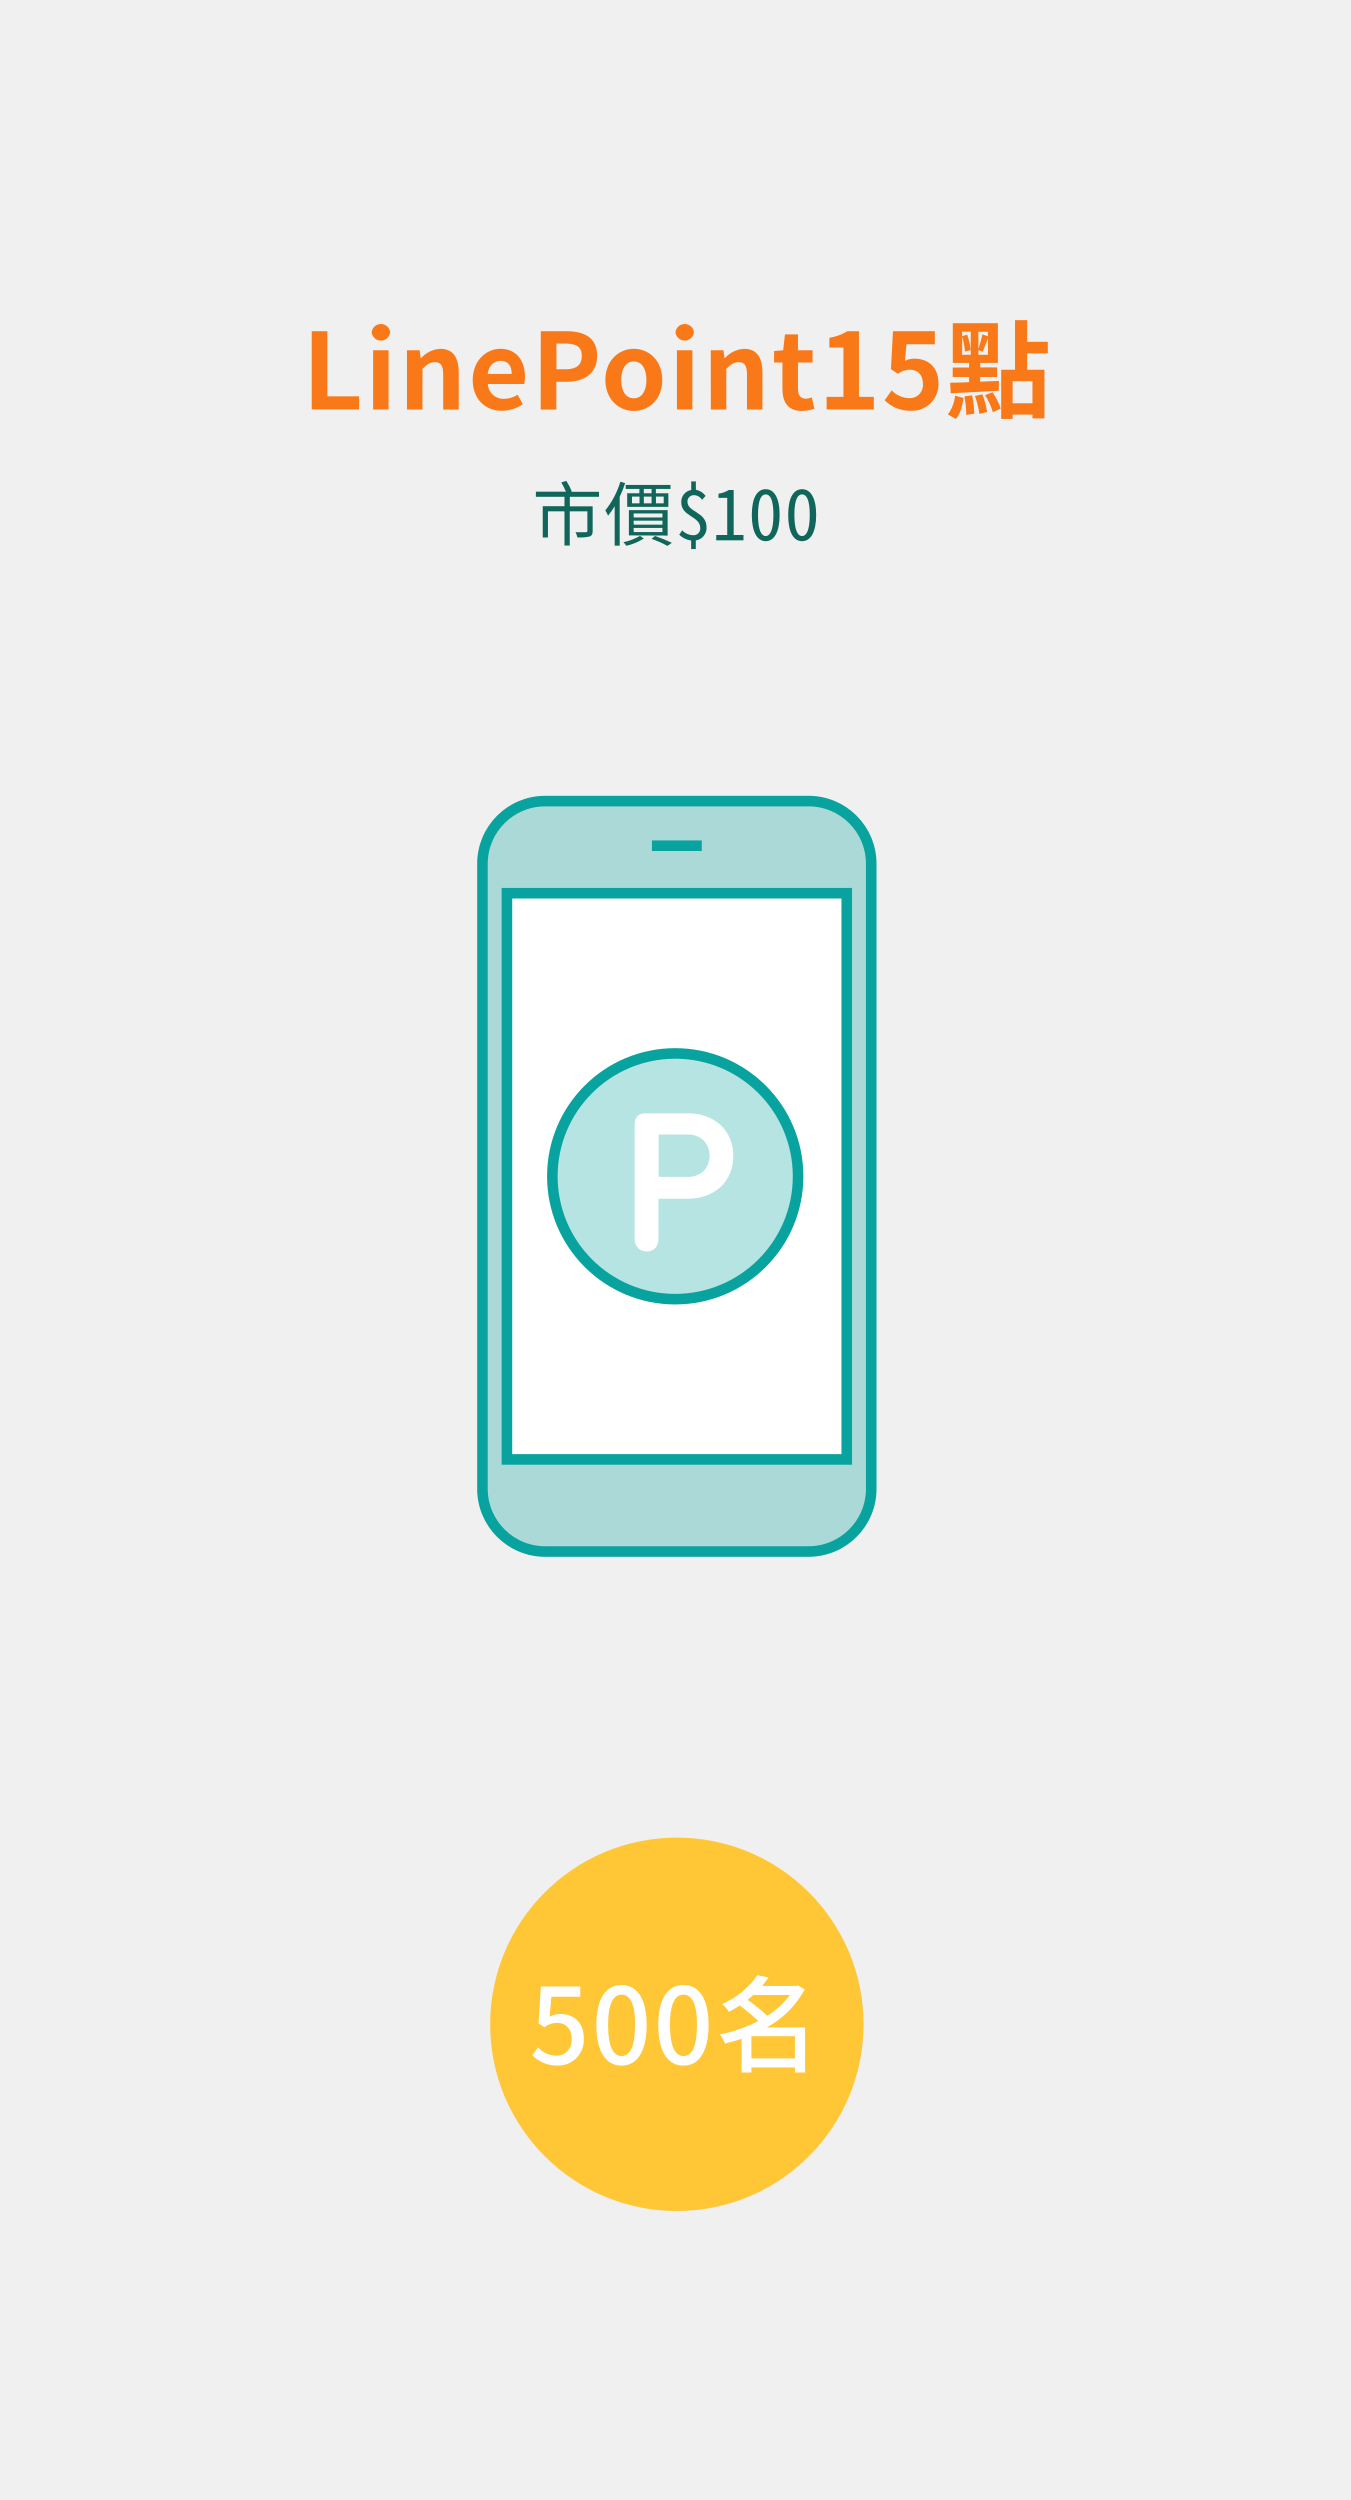
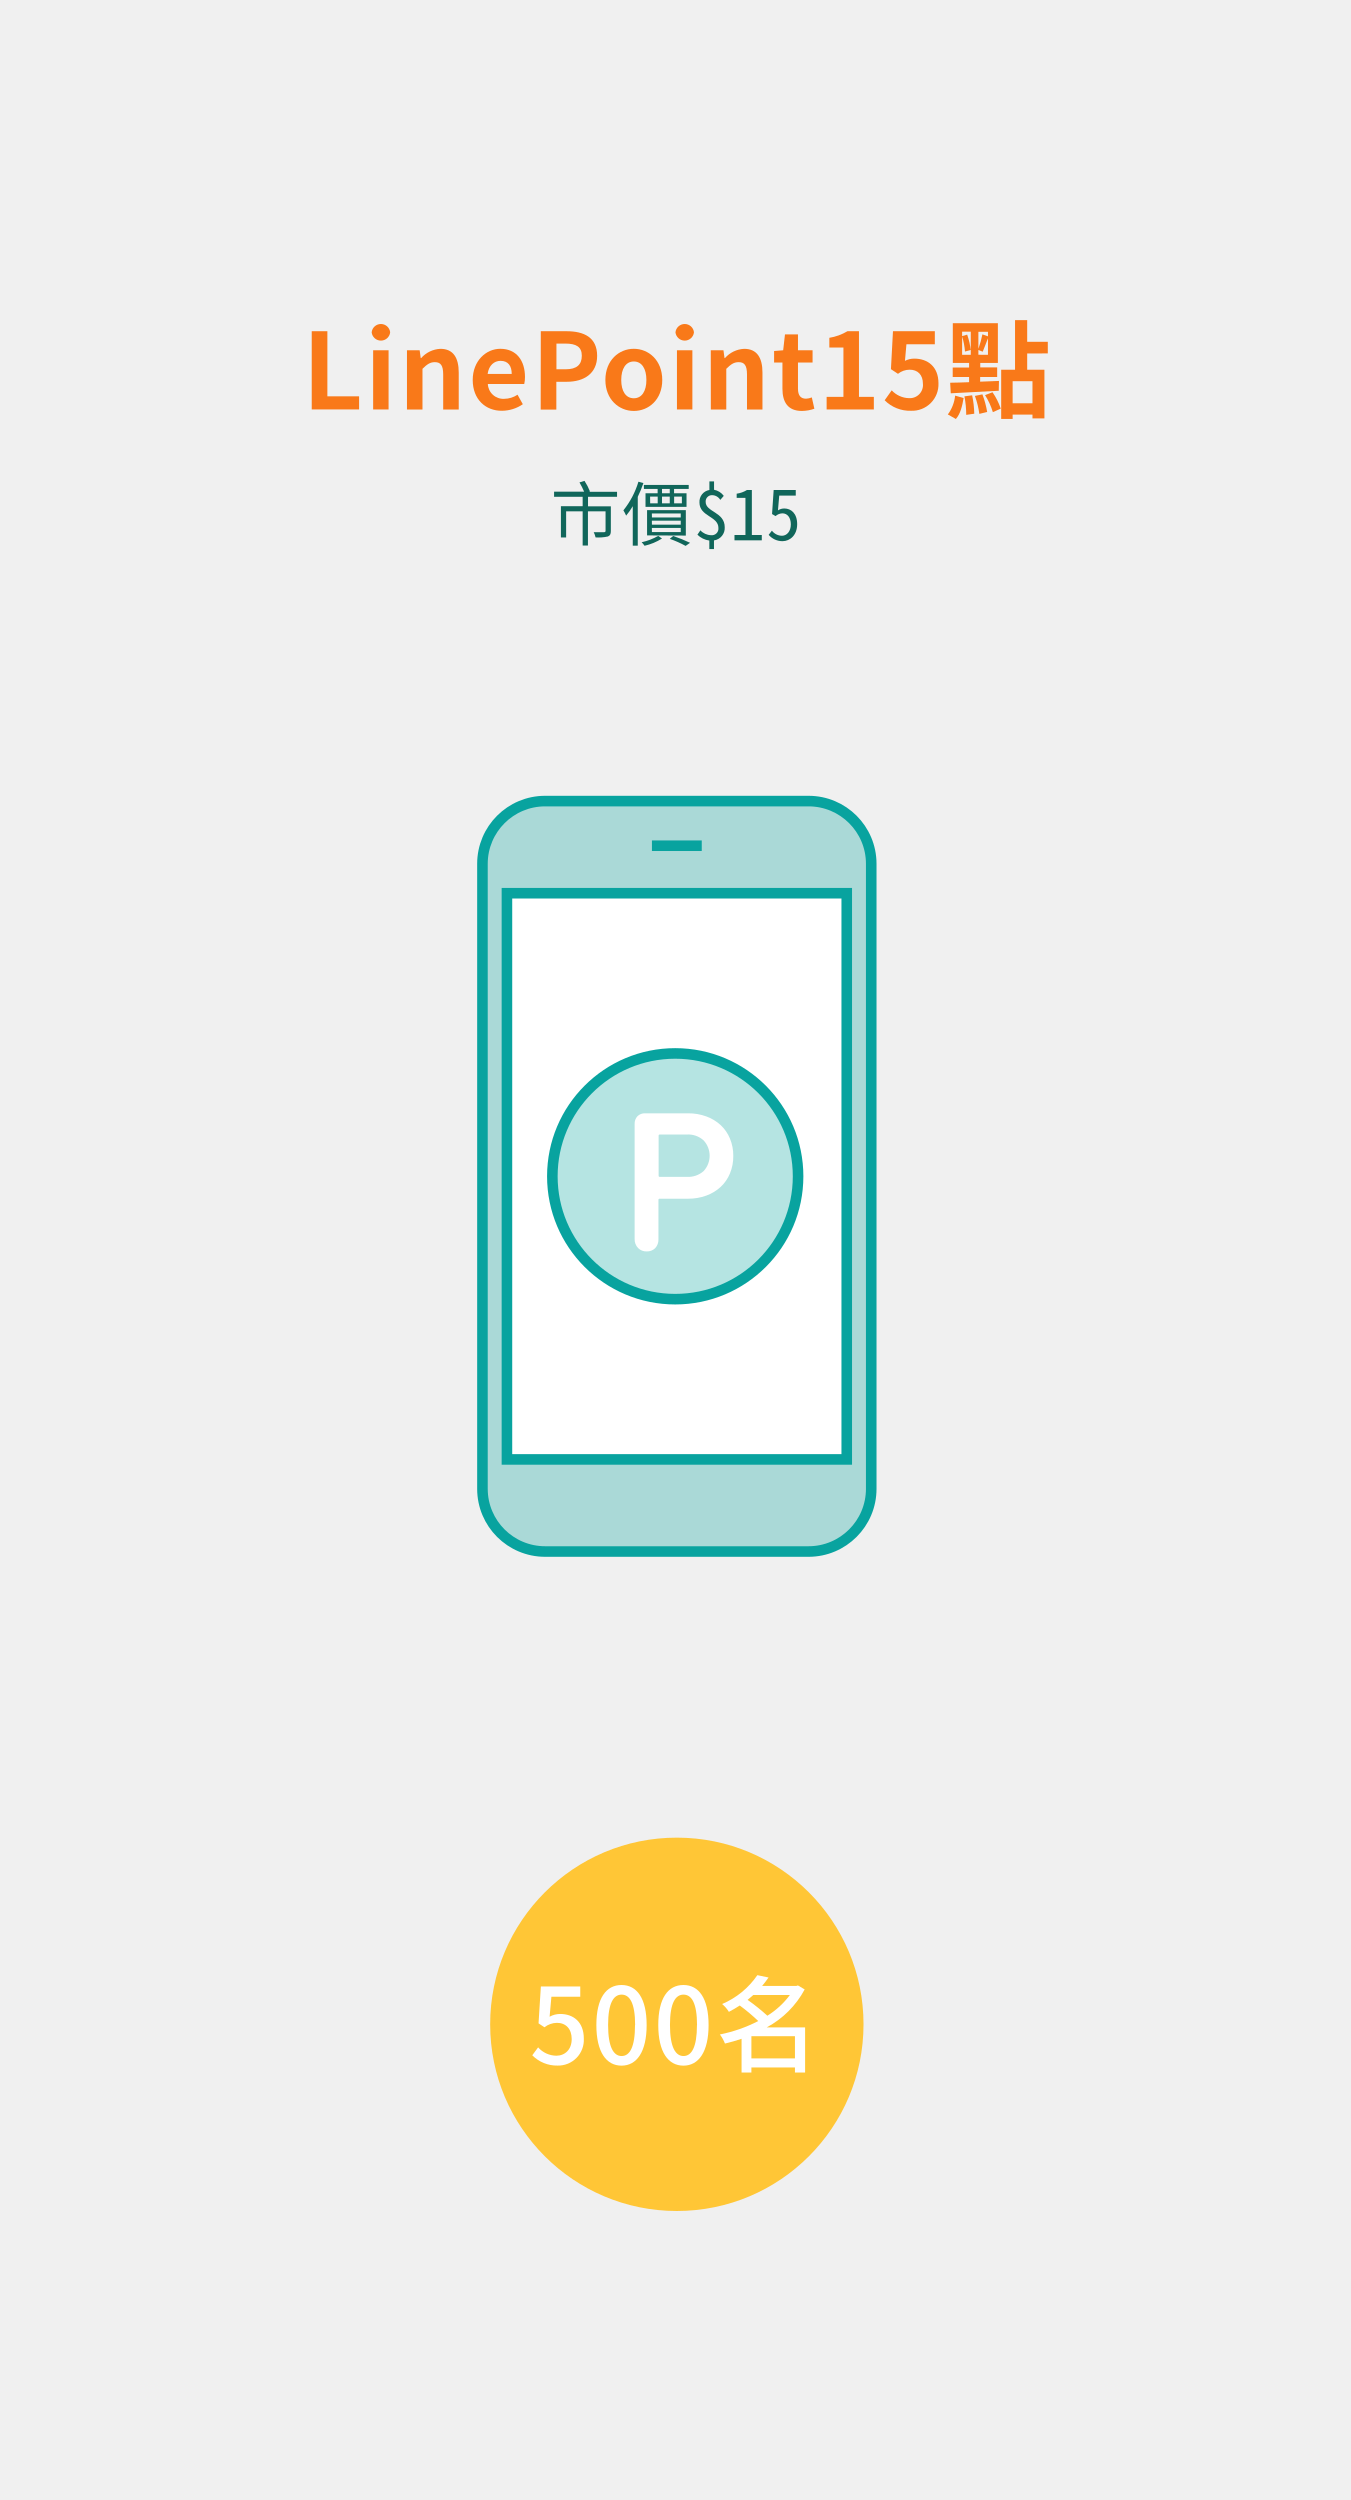
<svg xmlns="http://www.w3.org/2000/svg" id="圖層_1" data-name="圖層 1" viewBox="0 0 383.25 709.51">
  <defs>
    <style>.cls-1{fill:#08a39f;opacity:0.3;}.cls-2{fill:none;}.cls-2,.cls-3{stroke:#08a39f;stroke-miterlimit:10;stroke-width:3px;}.cls-3,.cls-7{fill:#fff;}.cls-4{fill:#f97919;}.cls-5{fill:#10665a;}.cls-6{fill:#ffc636;}</style>
  </defs>
  <rect class="cls-1" x="136.92" y="227.35" width="110.34" height="212.98" rx="17.8" ry="17.8" />
  <rect class="cls-2" x="136.92" y="227.35" width="110.34" height="212.98" rx="17.8" ry="17.8" />
  <rect class="cls-3" x="143.87" y="253.5" width="96.44" height="160.69" />
  <line class="cls-2" x1="185.02" y1="240.02" x2="199.16" y2="240.02" />
  <path class="cls-4" d="M88.47,94h4.44v18.48h9v3.72H88.47Z" />
  <path class="cls-4" d="M105.48,94.31a2.64,2.64,0,0,1,5.25,0,2.64,2.64,0,0,1-5.25,0Zm.42,5.1h4.38v16.8H105.9Z" />
  <path class="cls-4" d="M115.5,99.41h3.6l.3,2.22h.12A7.74,7.74,0,0,1,125,99c3.63,0,5.19,2.52,5.19,6.75v10.47h-4.41v-9.93c0-2.58-.72-3.51-2.37-3.51-1.38,0-2.25.66-3.51,1.89v11.55H115.5Z" />
  <path class="cls-4" d="M134.16,107.84c0-5.46,3.81-8.85,7.83-8.85,4.62,0,7,3.39,7,8a8.2,8.2,0,0,1-.21,2H138.45a4.41,4.41,0,0,0,4.65,4.2,6.92,6.92,0,0,0,3.78-1.17l1.5,2.7a10.6,10.6,0,0,1-5.88,1.86C137.82,116.63,134.16,113.36,134.16,107.84Zm11.07-1.71c0-2.28-1-3.72-3.18-3.72-1.77,0-3.33,1.26-3.66,3.72Z" />
  <path class="cls-4" d="M153.48,94h7.29c4.92,0,8.7,1.71,8.7,7,0,5.07-3.81,7.35-8.58,7.35h-3v7.89h-4.44Zm7.11,10.8c3.06,0,4.53-1.29,4.53-3.84s-1.62-3.45-4.68-3.45h-2.52v7.29Z" />
  <path class="cls-4" d="M171.81,107.84c0-5.61,3.87-8.85,8.07-8.85s8.07,3.24,8.07,8.85-3.87,8.79-8.07,8.79S171.81,113.39,171.81,107.84Zm11.64,0c0-3.18-1.29-5.25-3.57-5.25s-3.57,2.07-3.57,5.25,1.29,5.19,3.57,5.19S183.45,111,183.45,107.84Z" />
  <path class="cls-4" d="M191.7,94.31a2.64,2.64,0,0,1,5.25,0,2.64,2.64,0,0,1-5.25,0Zm.42,5.1h4.38v16.8h-4.38Z" />
  <path class="cls-4" d="M201.72,99.41h3.6l.3,2.22h.12A7.74,7.74,0,0,1,211.2,99c3.63,0,5.19,2.52,5.19,6.75v10.47H212v-9.93c0-2.58-.72-3.51-2.37-3.51-1.38,0-2.25.66-3.51,1.89v11.55h-4.38Z" />
  <path class="cls-4" d="M222.06,110.33v-7.44h-2.37V99.62l2.58-.21.51-4.5h3.69v4.5h4.14v3.48h-4.14v7.44c0,1.92.78,2.82,2.28,2.82a4.91,4.91,0,0,0,1.65-.36l.72,3.21a10.86,10.86,0,0,1-3.54.63C223.59,116.63,222.06,114.11,222.06,110.33Z" />
  <path class="cls-4" d="M234.6,112.64h4.77v-14h-4V95.87A14.4,14.4,0,0,0,240.51,94h3.27v18.63H248v3.57H234.6Z" />
  <path class="cls-4" d="M251.07,113.6l2-2.82A6.9,6.9,0,0,0,258,113a3.73,3.73,0,0,0,3.93-4.08c0-2.58-1.5-4-3.75-4a5.29,5.29,0,0,0-3.33,1.17l-2-1.32L253.43,94h11.88V97.7h-8.06l-.42,4.71a5.71,5.71,0,0,1,2.67-.63c3.72,0,6.84,2.22,6.84,7a7.5,7.5,0,0,1-7.78,7.8A10.11,10.11,0,0,1,251.07,113.6Z" />
  <path class="cls-4" d="M269,117.62a10.82,10.82,0,0,0,2.07-5.34l2.4.69c-.36,2.19-.9,4.5-2.19,5.94Zm.66-9c1.5,0,3.36-.09,5.37-.15V107h-4.65v-2.7h4.65V103h-4.62V91.73H283.2V103h-5v1.26H283V107h-4.83v1.32l5.34-.21-.06,2.79c-4.86.27-10,.54-13.62.72Zm3.39-7.92h2.46V94.13h-2.46v1.26l1.44-.42a19.9,19.9,0,0,1,1,4.35l-1.62.45a20.55,20.55,0,0,0-.81-4.29Zm2.85,11.49a28.17,28.17,0,0,1,.6,5.22l-2.28.33a27.93,27.93,0,0,0-.51-5.25Zm2.91-.27a25.59,25.59,0,0,1,1.35,5l-2.22.54a24.27,24.27,0,0,0-1.26-5.1Zm1.58-17.76h-2.72V99a30,30,0,0,0,1.14-4.11l1.58.57Zm0,6.54V96c-.53,1.32-1.07,2.85-1.49,3.81l-1.23-.48v1.35Zm1.29,10.62a19,19,0,0,1,2.34,4.65l-2.24,1a19.55,19.55,0,0,0-2.22-4.83Zm9.84-11v4.62h4.89v13.8h-3.39v-1.08h-5.63v1.23h-3.25V104.93h3.93V90.86h3.45V97h5.85v3.3Zm1.5,7.86h-5.63v6.27h5.63Z" />
-   <path class="cls-5" d="M161.72,141v2.7h6.48v7c0,.86-.2,1.3-.84,1.56a12.51,12.51,0,0,1-3.5.26,5.67,5.67,0,0,0-.52-1.48c1.36,0,2.56,0,2.9,0s.46-.12.46-.4v-5.52h-5v9.7h-1.5v-9.7h-4.69v7.42h-1.48v-8.88h6.17V141h-8.11v-1.46h8.53a24.86,24.86,0,0,0-1.32-2.63l1.42-.44a17.17,17.17,0,0,1,1.56,3l-.26.1H170V141Z" />
-   <path class="cls-5" d="M177.43,137.1a32.83,32.83,0,0,1-1.56,3.91v13.86h-1.42v-11.2a20.37,20.37,0,0,1-1.88,2.68,10.75,10.75,0,0,0-.78-1.5,24,24,0,0,0,4.27-8.13Zm5.29,15.73a15.6,15.6,0,0,1-4.95,2.06,6.37,6.37,0,0,0-.84-1,16.44,16.44,0,0,0,4.71-1.8Zm-1.24-14.06h-3.9v-1.15H190.3v1.15h-4.16V140h3.54v3.86H178V140h3.44Zm-3,13.18v-7.18h11V152Zm.88-9.1h2.14v-1.92h-2.14Zm.5,4H188v-1.12h-8.18Zm0,2.06H188v-1.14h-8.18Zm0,2.1H188v-1.18h-8.18Zm5.06-12.24h-2.2V140h2.2Zm-2.2,4.08h2.2v-1.92h-2.2Zm3.16,9.26a43.06,43.06,0,0,1,4.8,1.94l-1.26.88a28.36,28.36,0,0,0-4.5-2Zm.28-11.18v1.92h2.2v-1.92Z" />
-   <path class="cls-5" d="M199.26,141.87a2.75,2.75,0,0,0-2.27-1.34,1.78,1.78,0,0,0-1.88,1.92c0,2.9,5.41,2.82,5.41,7.18a3.55,3.55,0,0,1-3.05,3.74v2.46h-1.32v-2.42a5.9,5.9,0,0,1-3.38-1.66l.84-1.24a4.27,4.27,0,0,0,3,1.38,1.88,1.88,0,0,0,2.12-2.06c0-3.36-5.38-3.22-5.38-7.22a3.38,3.38,0,0,1,2.82-3.55v-2.44h1.32V139a4.4,4.4,0,0,1,2.76,1.73Z" />
-   <path class="cls-5" d="M203.29,151.83h3.1V141.29h-2.48v-1.18a7.29,7.29,0,0,0,2.92-1.05h1.39v12.77H211v1.52h-7.75Z" />
-   <path class="cls-5" d="M213.37,146.13c0-5,1.6-7.3,3.94-7.3s3.95,2.34,3.95,7.3-1.6,7.46-3.95,7.46S213.37,151.11,213.37,146.13Zm6.13,0c0-4.32-.92-5.82-2.19-5.82s-2.18,1.5-2.18,5.82.93,6,2.18,6S219.5,150.43,219.5,146.13Z" />
-   <path class="cls-5" d="M223.69,146.13c0-5,1.6-7.3,3.94-7.3s4,2.34,4,7.3-1.61,7.46-4,7.46S223.69,151.11,223.69,146.13Zm6.12,0c0-4.32-.92-5.82-2.18-5.82s-2.18,1.5-2.18,5.82.92,6,2.18,6S229.81,150.43,229.81,146.13Z" />
+   <path class="cls-5" d="M166.88,141v2.7h6.48v7c0,.86-.2,1.3-.84,1.56a12.51,12.51,0,0,1-3.5.26,5.67,5.67,0,0,0-.52-1.48c1.36,0,2.56,0,2.9,0s.46-.12.46-.4v-5.52h-5v9.7h-1.5v-9.7h-4.69v7.42h-1.48v-8.88h6.17V141h-8.11v-1.46h8.53a24.86,24.86,0,0,0-1.32-2.63l1.42-.44a17.17,17.17,0,0,1,1.56,3l-.26.1h7.94V141Z" />
+   <path class="cls-5" d="M182.6,137.1A32.89,32.89,0,0,1,181,141v13.86h-1.42v-11.2a19.47,19.47,0,0,1-1.88,2.68,10.75,10.75,0,0,0-.78-1.5,24,24,0,0,0,4.27-8.13Zm5.28,15.73a15.6,15.6,0,0,1-4.95,2.06,6.87,6.87,0,0,0-.83-1,16.48,16.48,0,0,0,4.7-1.8Zm-1.24-14.06h-3.9v-1.15h12.72v1.15H191.3V140h3.54v3.86H183.2V140h3.44Zm-3,13.18v-7.18h11V152Zm.88-9.1h2.14v-1.92H184.5Zm.5,4h8.18v-1.12H185Zm0,2.06h8.18v-1.14H185Zm0,2.1h8.18v-1.18H185Zm5.06-12.24h-2.2V140h2.2Zm-2.2,4.08h2.2v-1.92h-2.2Zm3.16,9.26a43.06,43.06,0,0,1,4.8,1.94l-1.26.88a28.36,28.36,0,0,0-4.5-2Zm.28-11.18v1.92h2.2v-1.92Z" />
+   <path class="cls-5" d="M204.42,141.87a2.75,2.75,0,0,0-2.27-1.34,1.78,1.78,0,0,0-1.88,1.92c0,2.9,5.41,2.82,5.41,7.18a3.55,3.55,0,0,1-3.05,3.74v2.46h-1.32v-2.42a5.9,5.9,0,0,1-3.38-1.66l.84-1.24a4.27,4.27,0,0,0,3,1.38,1.88,1.88,0,0,0,2.12-2.06c0-3.36-5.38-3.22-5.38-7.22a3.38,3.38,0,0,1,2.82-3.55v-2.44h1.32V139a4.4,4.4,0,0,1,2.76,1.73Z" />
+   <path class="cls-5" d="M208.45,151.83h3.11V141.29h-2.49v-1.18a7.29,7.29,0,0,0,2.92-1.05h1.39v12.77h2.82v1.52h-7.75Z" />
+   <path class="cls-5" d="M218.15,151.79l.92-1.18a3.64,3.64,0,0,0,2.85,1.44c1.38,0,2.52-1.24,2.52-3.22s-1-3.14-2.38-3.14a3,3,0,0,0-1.95.78l-1-.58.46-6.83h6.27v1.59h-4.69l-.36,4.2a3.13,3.13,0,0,1,1.81-.54c1.9,0,3.64,1.38,3.64,4.46s-2,4.82-4.18,4.82A5.13,5.13,0,0,1,218.15,151.79Z" />
  <circle class="cls-6" cx="192.09" cy="574.51" r="52.98" />
  <path class="cls-7" d="M151.06,583.3l1.66-2.25a7,7,0,0,0,5.16,2.37c2.48,0,4.37-1.77,4.37-4.71s-1.68-4.62-4.19-4.62a5.79,5.79,0,0,0-3.54,1.26l-1.68-1.11.66-10.47h11.18v2.91h-8.19l-.51,5.67a6.26,6.26,0,0,1,3-.78c3.68,0,6.71,2.19,6.71,7a7.28,7.28,0,0,1-7.43,7.65A9.8,9.8,0,0,1,151.06,583.3Z" />
  <path class="cls-7" d="M169.25,574.72c0-7.65,2.79-11.37,7.14-11.37s7.13,3.75,7.13,11.37-2.82,11.52-7.13,11.52S169.25,582.4,169.25,574.72Zm11,0c0-6.33-1.58-8.64-3.83-8.64s-3.84,2.31-3.84,8.64,1.59,8.79,3.84,8.79S180.22,581.11,180.22,574.72Z" />
  <path class="cls-7" d="M186.82,574.72c0-7.65,2.79-11.37,7.14-11.37s7.14,3.75,7.14,11.37-2.82,11.52-7.14,11.52S186.82,582.4,186.82,574.72Zm11,0c0-6.33-1.59-8.64-3.84-8.64s-3.84,2.31-3.84,8.64,1.59,8.79,3.84,8.79S197.8,581.11,197.8,574.72Z" />
  <path class="cls-7" d="M228.49,588.19h-2.88v-1.44H213.25v1.44h-2.79v-9.57c-1.56.51-3.15,1-4.71,1.35a11.39,11.39,0,0,0-1.44-2.58,41.6,41.6,0,0,0,10.89-3.81,54.12,54.12,0,0,0-5.25-4.41,33.48,33.48,0,0,1-3.09,1.8,9.06,9.06,0,0,0-1.92-2.22,23,23,0,0,0,10-8.19l3.18.66c-.57.81-1.17,1.62-1.83,2.4H226l.45-.15,1.92,1.14a26.41,26.41,0,0,1-10.77,10.77h10.89Zm-14.7-22c-.54.48-1.08.93-1.62,1.38a57.37,57.37,0,0,1,5.61,4.5,23.18,23.18,0,0,0,6.39-5.88Zm11.82,18v-6.3H213.25v6.3Z" />
  <circle class="cls-2" cx="191.63" cy="333.84" r="34.87" />
  <circle class="cls-1" cx="191.63" cy="333.84" r="34.87" />
  <path class="cls-7" d="M183.54,355.16a3.29,3.29,0,0,1-2.43-.94,3.53,3.53,0,0,1-1-2.61V319a3.06,3.06,0,0,1,.8-2.21,2.91,2.91,0,0,1,2.18-.83h12.19a14.81,14.81,0,0,1,5.19.89,12.1,12.1,0,0,1,4.06,2.46,10.92,10.92,0,0,1,2.63,3.81,12.51,12.51,0,0,1,.95,4.92,12.67,12.67,0,0,1-.95,5,10.92,10.92,0,0,1-2.63,3.81,12.1,12.1,0,0,1-4.06,2.46,14.81,14.81,0,0,1-5.19.89h-8.07a.3.3,0,0,0-.34.34v11.11a3.53,3.53,0,0,1-.95,2.61A3.29,3.29,0,0,1,183.54,355.16ZM194.93,334a6.59,6.59,0,0,0,4.75-1.63,6.4,6.4,0,0,0,0-8.73,6.51,6.51,0,0,0-4.75-1.66h-7.67a.3.3,0,0,0-.34.34v11.34a.3.3,0,0,0,.34.34Z" />
</svg>
